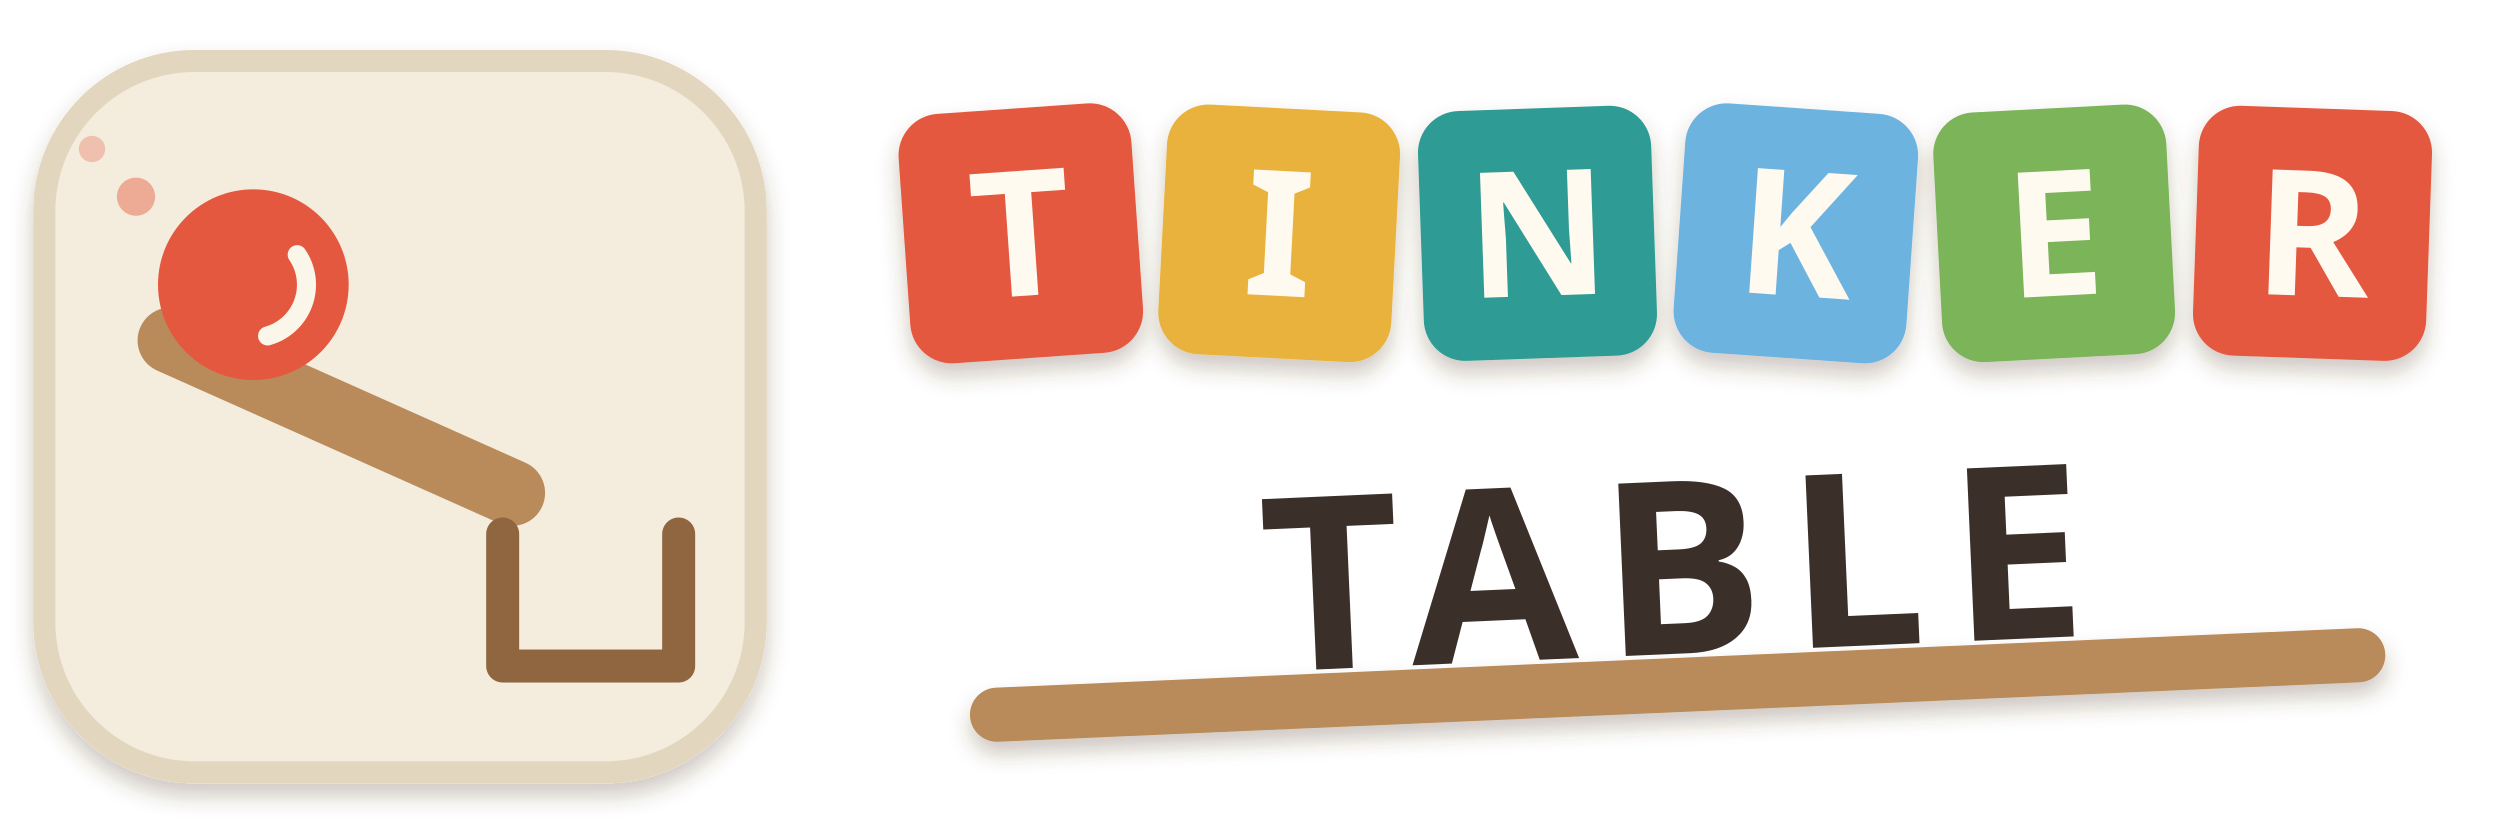
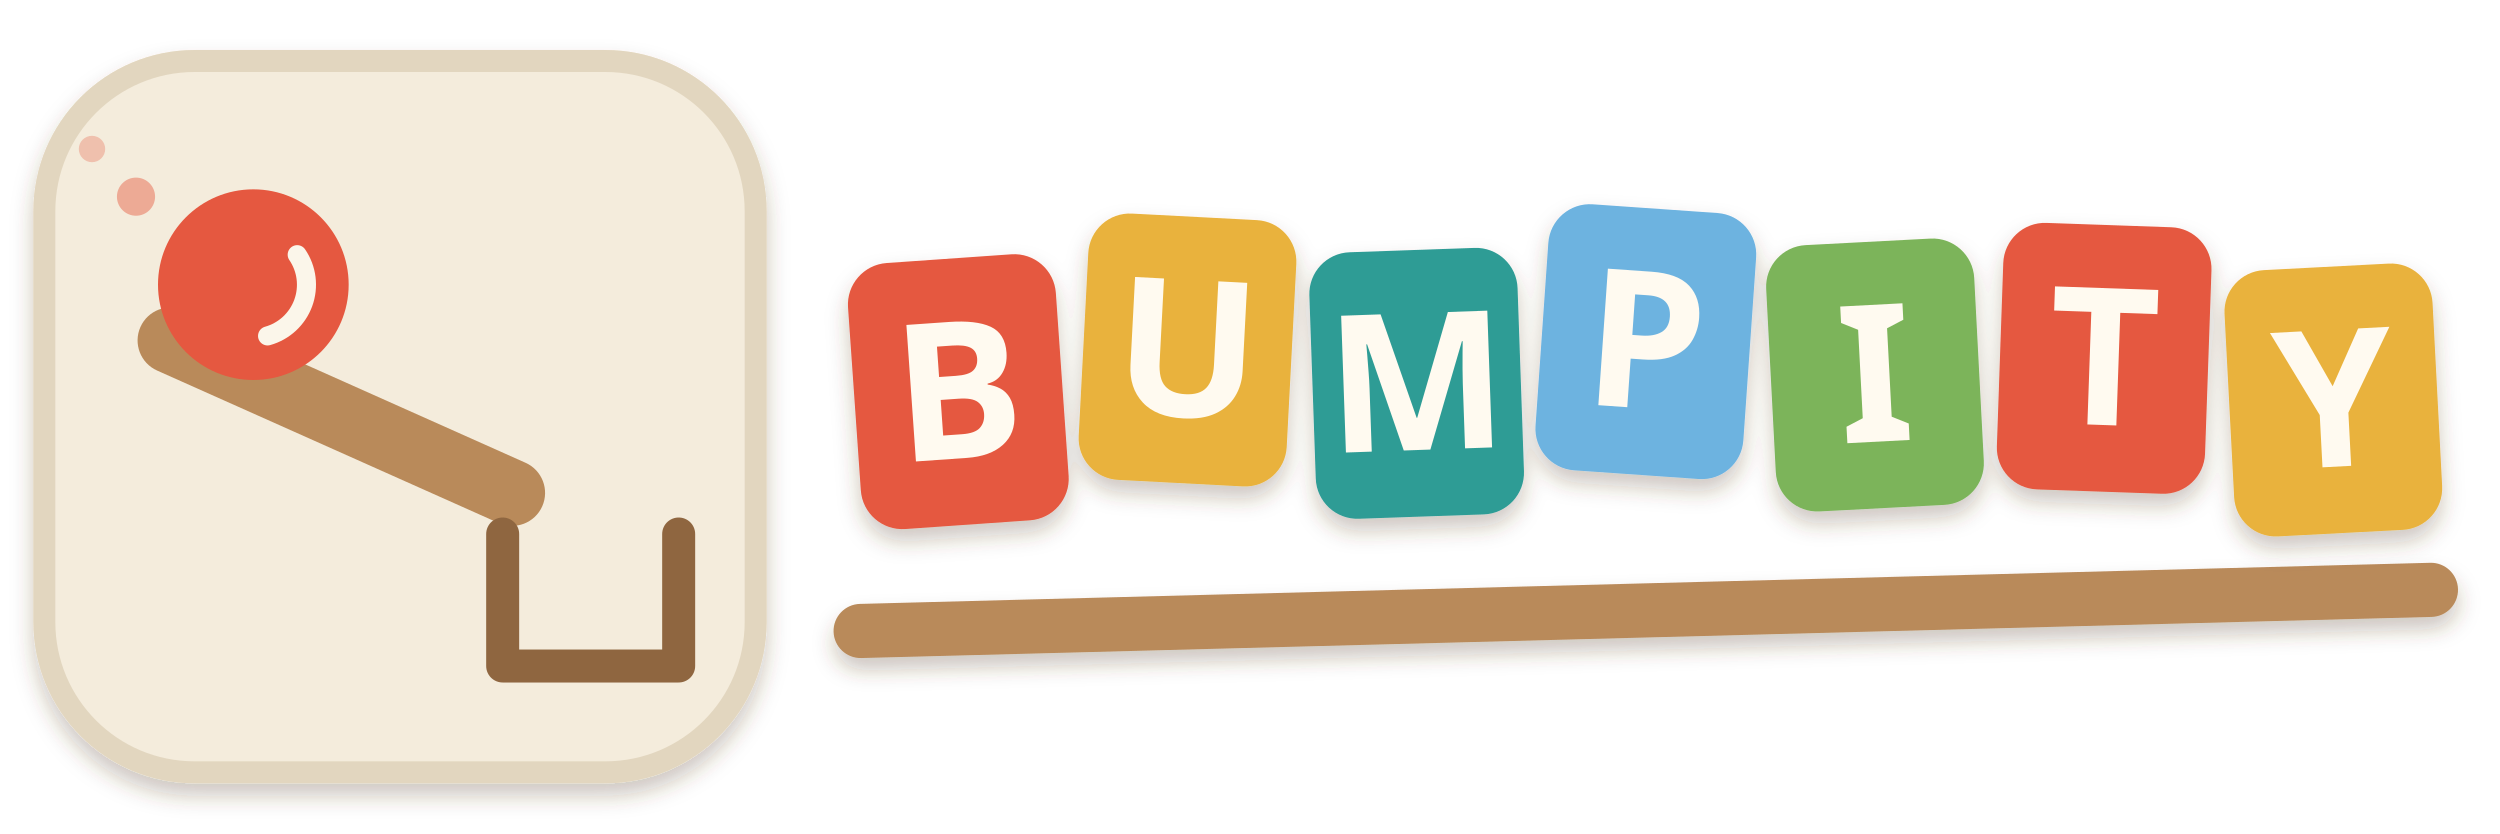
- <svg xmlns="http://www.w3.org/2000/svg" viewBox="0 0 600 200" role="img" aria-label="Tinker Table">
+ <svg xmlns="http://www.w3.org/2000/svg" viewBox="0 0 600 200" role="img" aria-label="Bumpity">
  <defs>
    <filter id="s" x="-20%" y="-20%" width="140%" height="150%">
      <feDropShadow dx="0" dy="3" stdDeviation="2.5" flood-color="#50371e" flood-opacity="0.28" />
    </filter>
    <g id="emblem">
      <rect x="0" y="0" width="100" height="100" rx="22" fill="#f4ecdc" />
      <rect x="1.5" y="1.5" width="97" height="97" rx="20.5" fill="none" stroke="#e2d6bf" stroke-width="3" />
      <circle cx="14" cy="20" r="2.6" fill="#e5583f" opacity="0.45" />
      <circle cx="8" cy="13.5" r="1.8" fill="#e5583f" opacity="0.3" />
      <rect x="12" y="45.5" width="60" height="9" rx="4.5" fill="#b98a5a" transform="rotate(24.06 42 50)" />
      <path d="M64 66V84H88V66" fill="none" stroke="#8f6640" stroke-width="4.5" stroke-linecap="round" stroke-linejoin="round" />
      <circle cx="30" cy="32" r="13" fill="#e5583f" />
      <path d="M35.98 27.91A7.25 7.25 0 0 1 31.94 38.99" fill="none" stroke="#fbf6ea" stroke-width="2.6" stroke-linecap="round" />
    </g>
  </defs>
  <g filter="url(#s)">
    <use href="#emblem" transform="translate(8 12) scale(1.76)" />
  </g>
  <g font-family="'Arial Rounded MT Bold','SF Pro Rounded',ui-rounded,Nunito,'Trebuchet MS',Verdana,sans-serif" font-weight="800" text-anchor="middle">
-     <g filter="url(#s)" font-size="42" fill="#fffaf0">
-       <g transform="rotate(-4 245 56)">
-         <rect x="217" y="26" width="56" height="60" rx="10" fill="#e5583f" />
-         <text x="245" y="71">T</text>
+     <g transform="rotate(-1.5 395 147)">
+       <rect x="200" y="140" width="390" height="13" rx="6.5" fill="#b98a5a" filter="url(#s)" />
+     </g>
+     <g filter="url(#s)" font-size="46" fill="#fffaf0">
+       <g transform="rotate(-4 230 94)">
+         <rect x="205" y="62" width="50" height="64" rx="10" fill="#e5583f" />
+         <text x="230" y="110">B</text>
      </g>
-       <g transform="rotate(3 307 56)">
-         <rect x="279" y="26" width="56" height="60" rx="10" fill="#e9b23c" />
-         <text x="307" y="71">I</text>
+       <g transform="rotate(3 285 84)">
+         <rect x="260" y="52" width="50" height="64" rx="10" fill="#e9b23c" />
+         <text x="285" y="100">U</text>
      </g>
-       <g transform="rotate(-2 369 56)">
-         <rect x="341" y="26" width="56" height="60" rx="10" fill="#2f9c95" />
-         <text x="369" y="71">N</text>
+       <g transform="rotate(-2 340 92)">
+         <rect x="315" y="60" width="50" height="64" rx="10" fill="#2f9c95" />
+         <text x="340" y="108">M</text>
      </g>
-       <g transform="rotate(4 431 56)">
-         <rect x="403" y="26" width="56" height="60" rx="10" fill="#6db3e0" />
-         <text x="431" y="71">K</text>
+       <g transform="rotate(4 395 82)">
+         <rect x="370" y="50" width="50" height="64" rx="10" fill="#6db3e0" />
+         <text x="395" y="98">P</text>
      </g>
-       <g transform="rotate(-3 493 56)">
-         <rect x="465" y="26" width="56" height="60" rx="10" fill="#7cb45a" />
-         <text x="493" y="71">E</text>
+       <g transform="rotate(-3 450 90)">
+         <rect x="425" y="58" width="50" height="64" rx="10" fill="#7cb45a" />
+         <text x="450" y="106">I</text>
      </g>
-       <g transform="rotate(2 555 56)">
-         <rect x="527" y="26" width="56" height="60" rx="10" fill="#e5583f" />
-         <text x="555" y="71">R</text>
+       <g transform="rotate(2 505 86)">
+         <rect x="480" y="54" width="50" height="64" rx="10" fill="#e5583f" />
+         <text x="505" y="102">T</text>
      </g>
-     </g>
-     <g transform="rotate(-2.5 400 150)">
-       <rect x="232" y="158" width="340" height="13" rx="6.5" fill="#b98a5a" filter="url(#s)" />
-       <text x="402" y="157" font-size="58" fill="#3b2f2a" letter-spacing="6">TABLE</text>
+       <g transform="rotate(-3 560 96)">
+         <rect x="535" y="64" width="50" height="64" rx="10" fill="#e9b23c" />
+         <text x="560" y="112">Y</text>
+       </g>
    </g>
  </g>
</svg>
